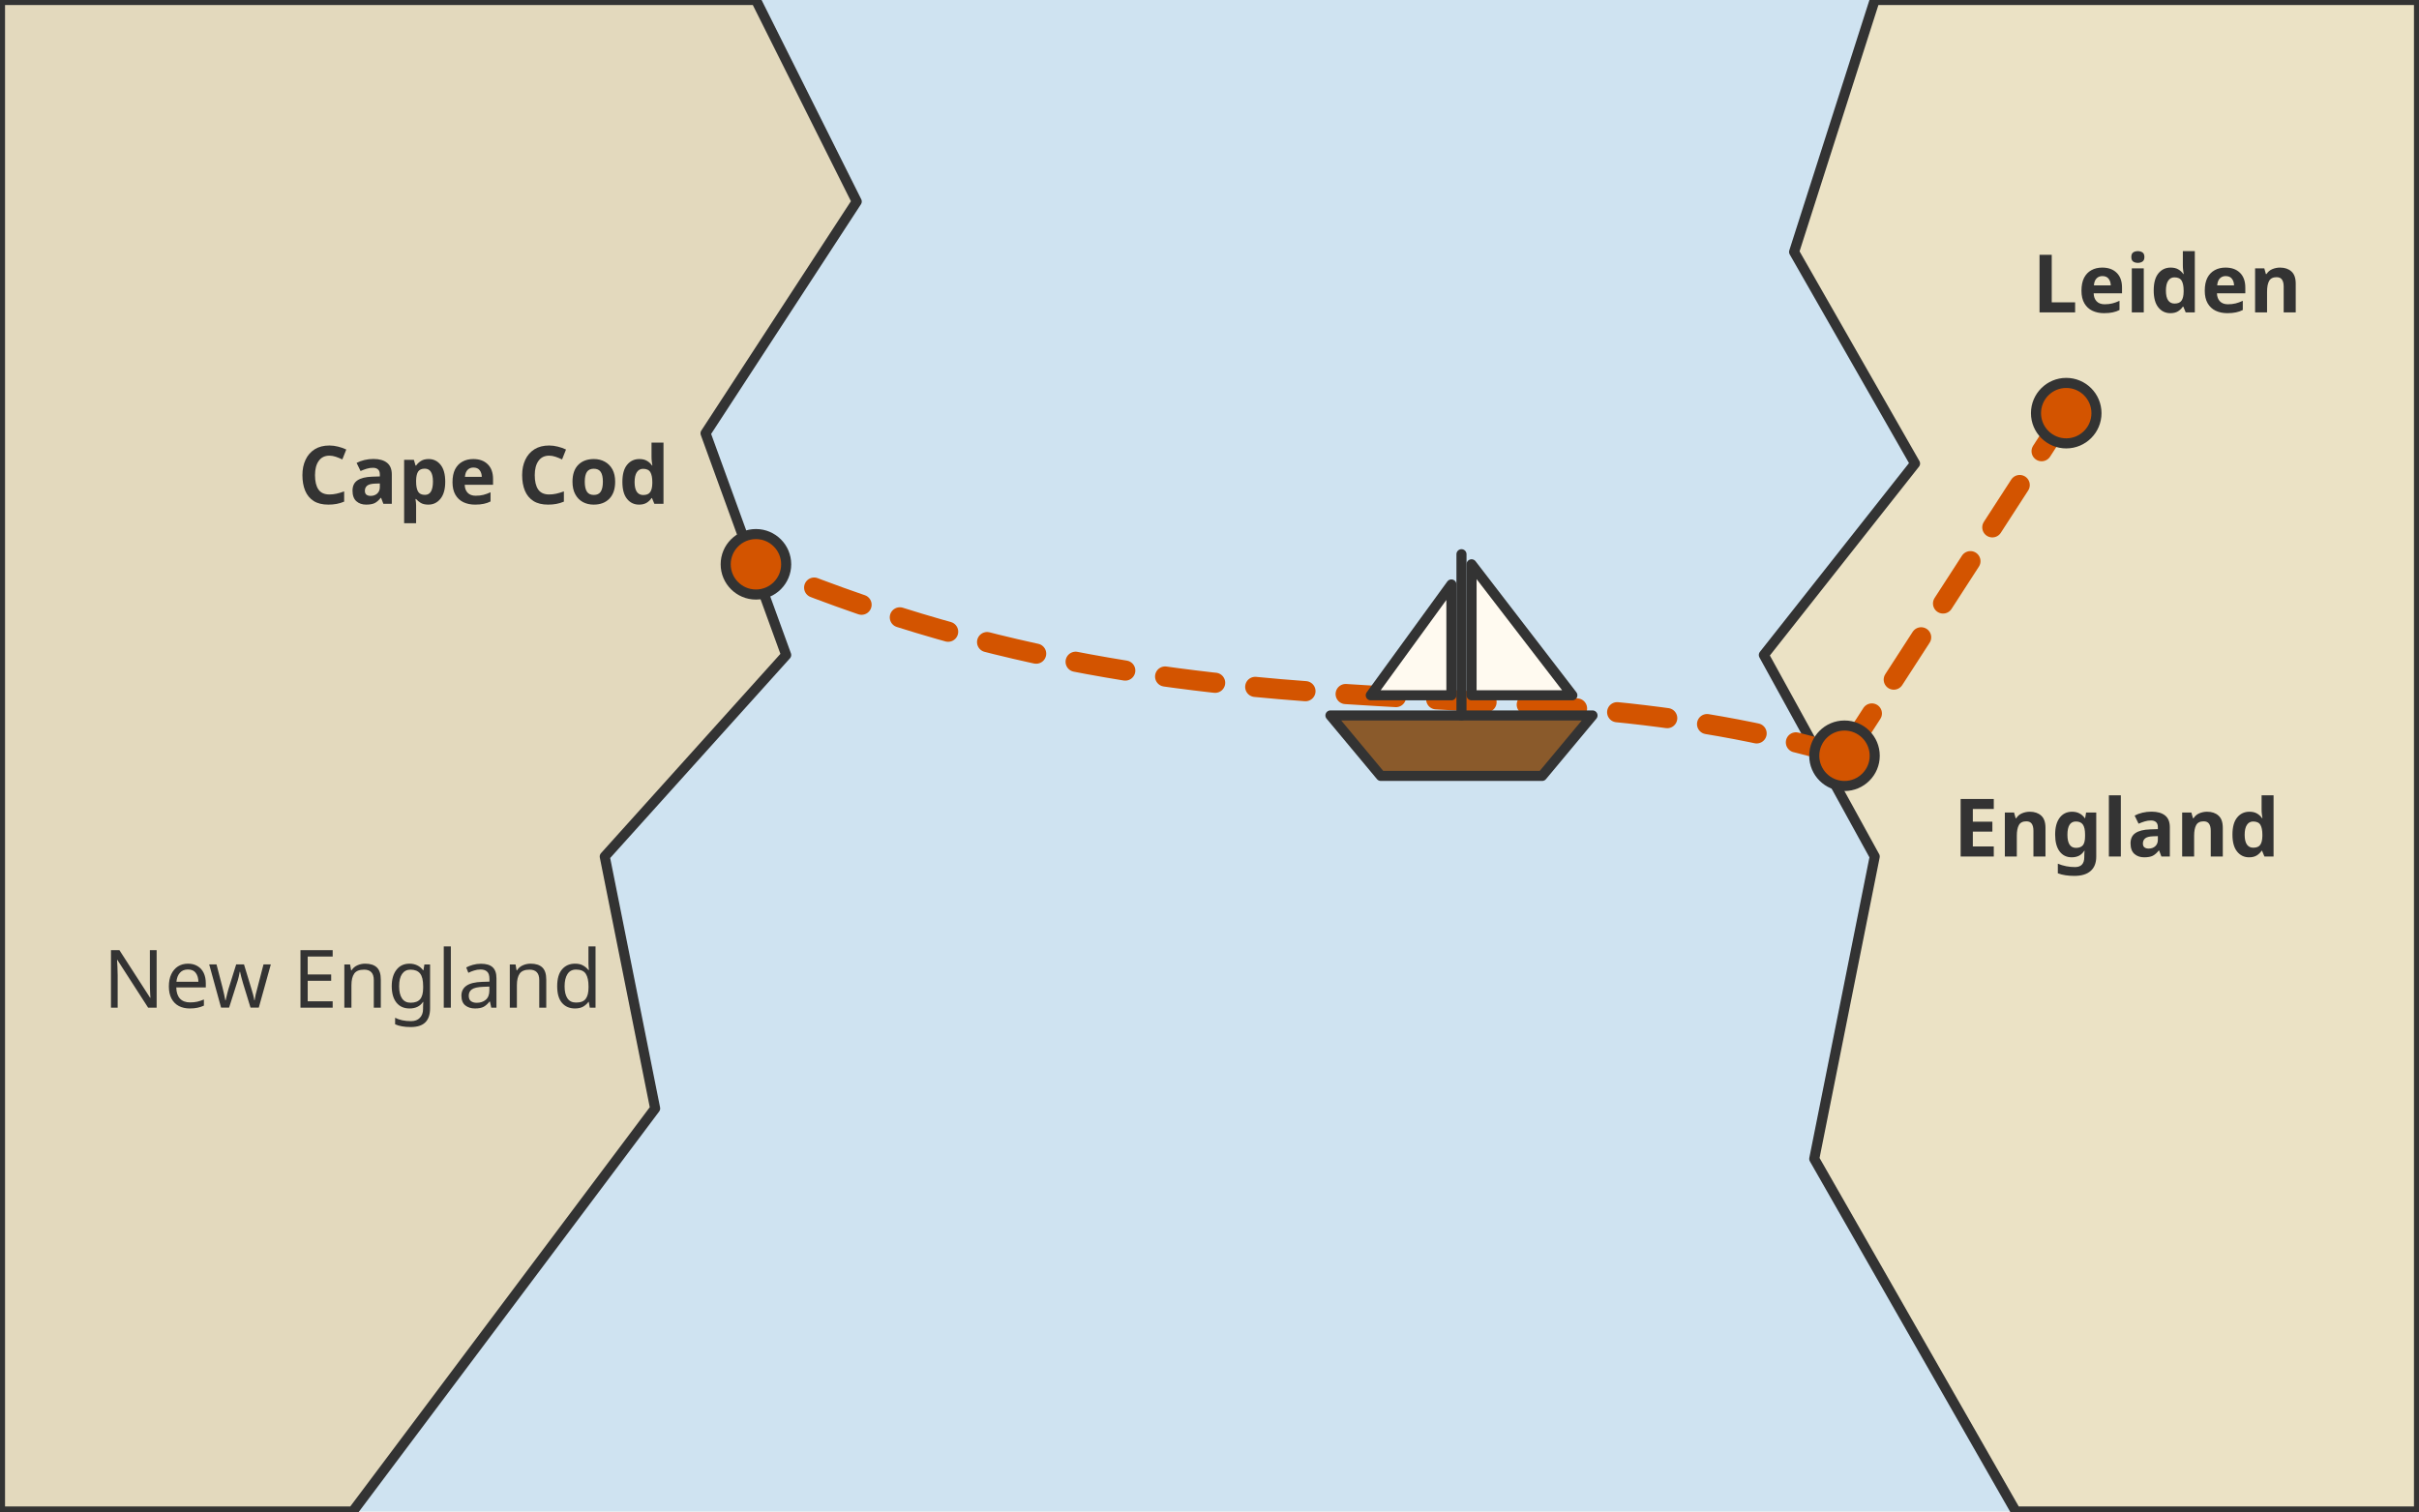
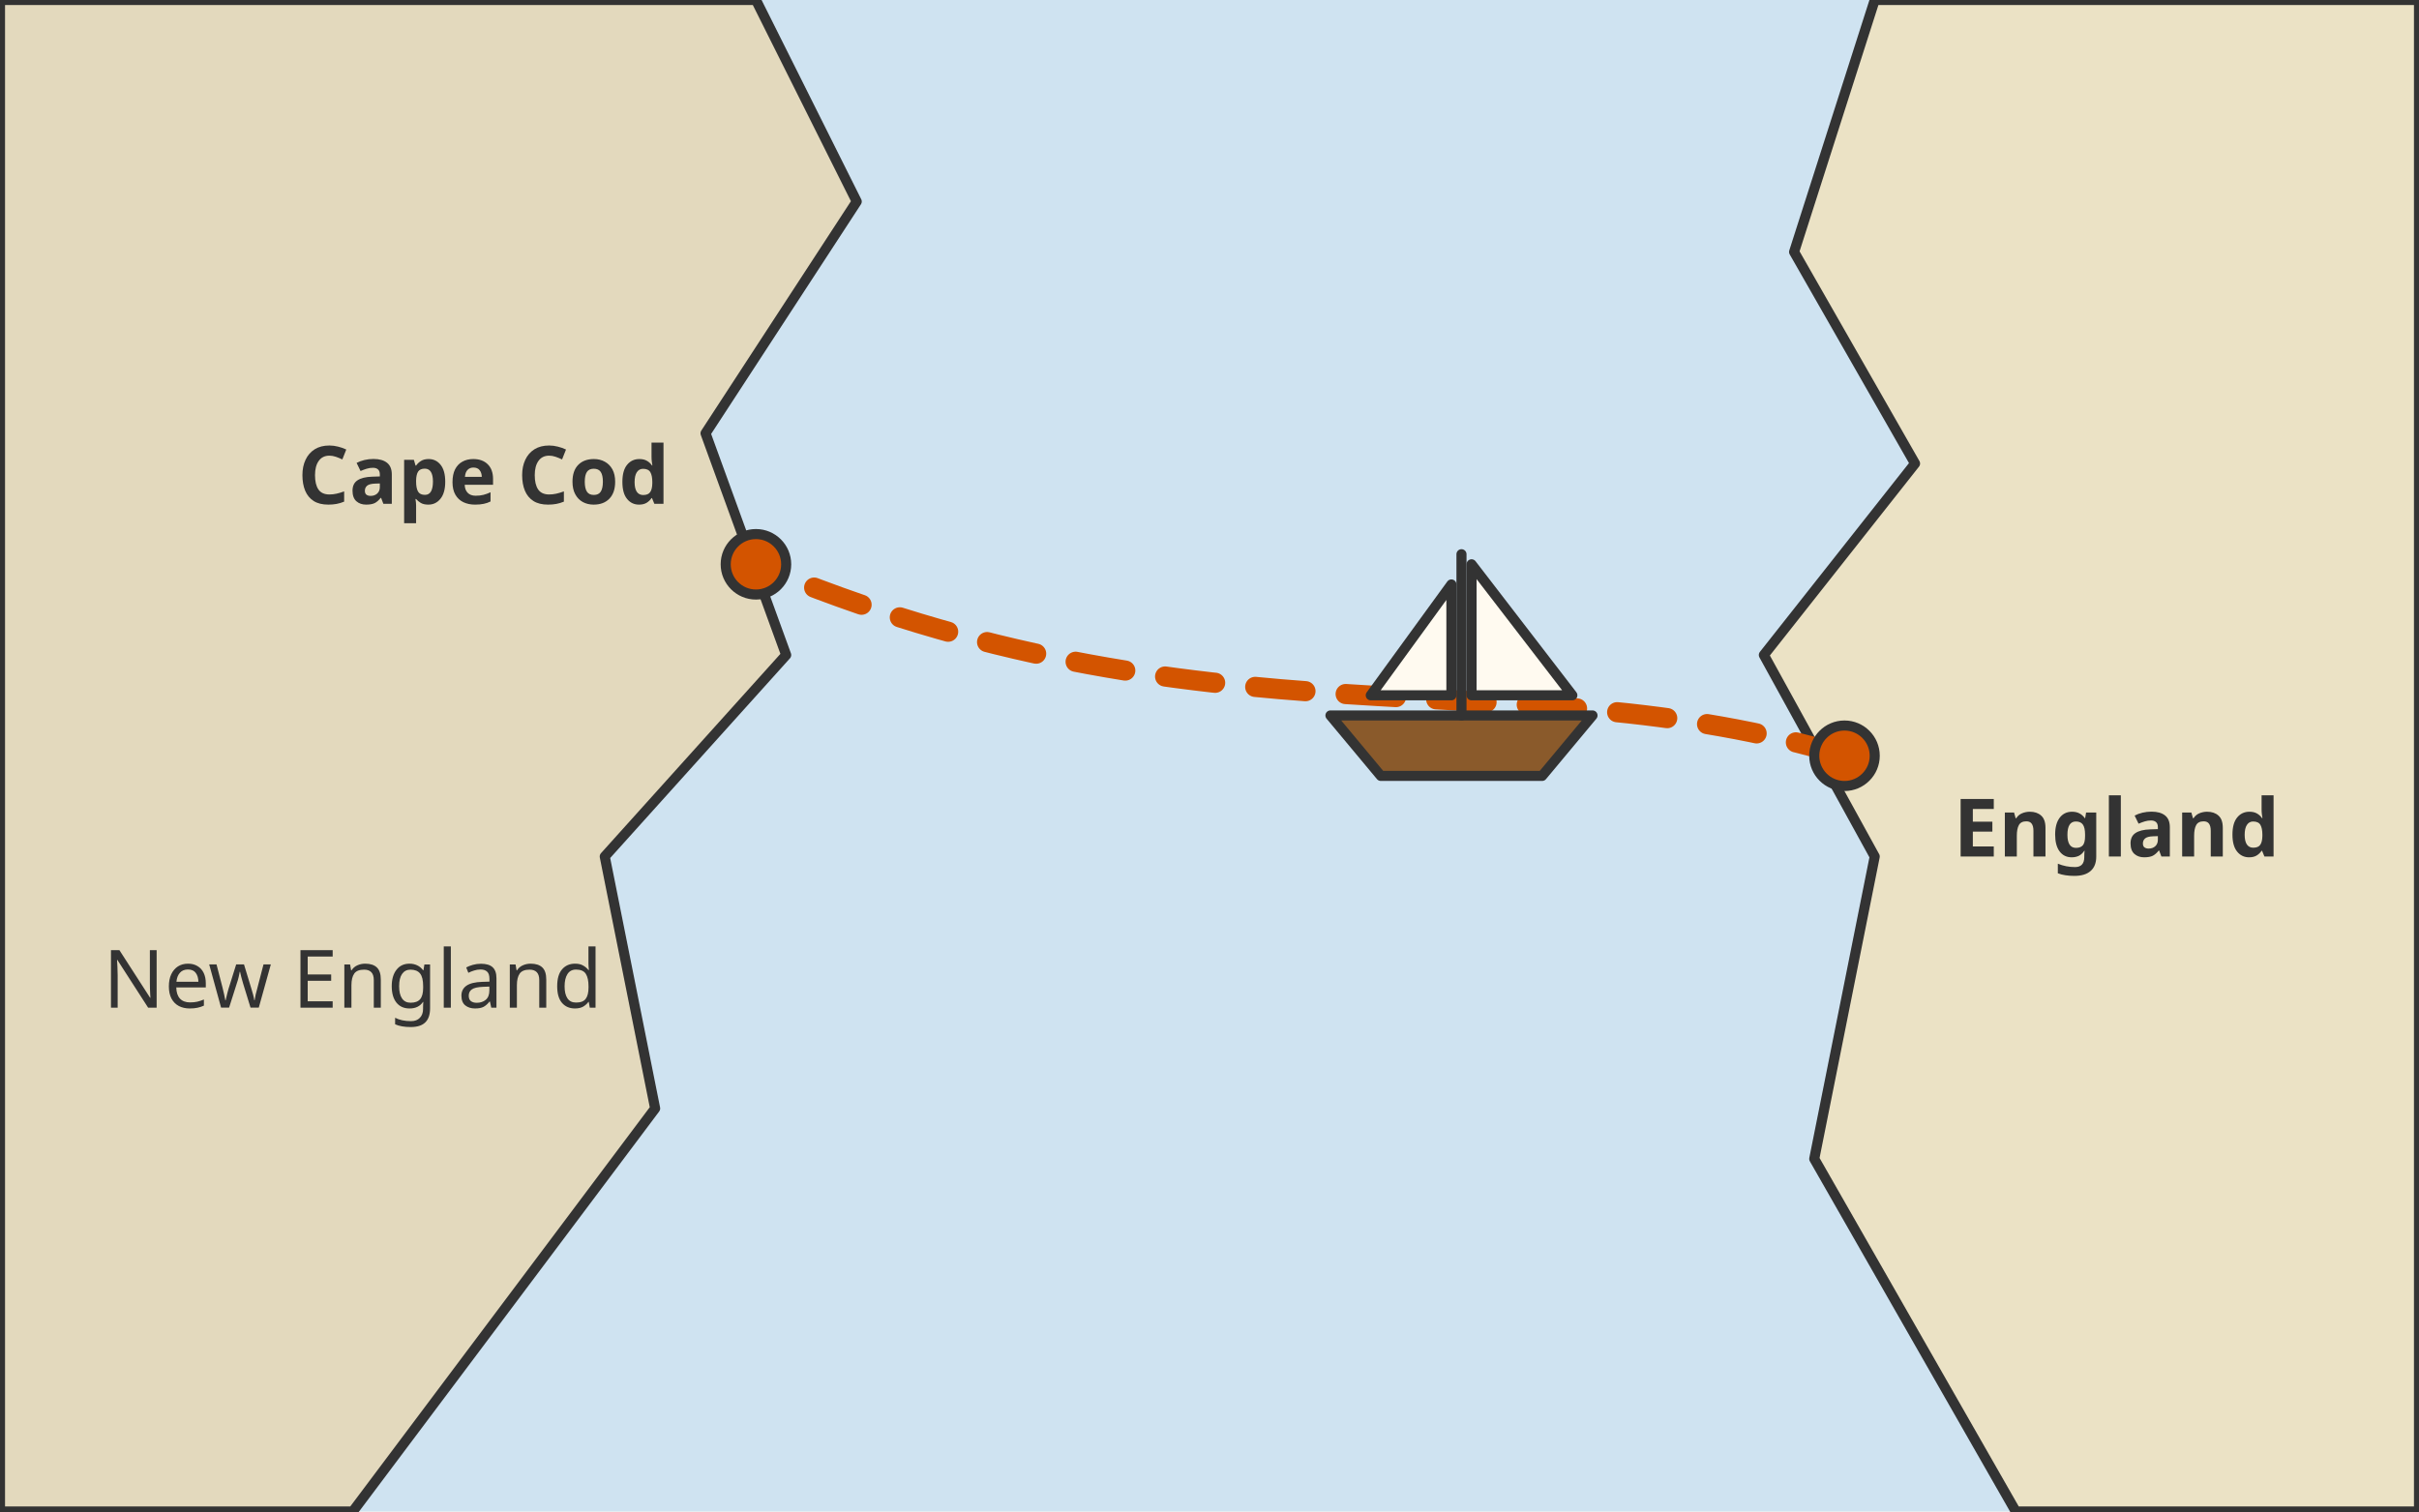
<svg xmlns="http://www.w3.org/2000/svg" viewBox="0 0 480 300" role="img">
  <rect width="480" height="300" fill="#f4efe2" />
  <rect x="0" y="0" width="480" height="300" fill="#cfe3f1" />
  <polygon points="0,0 150,0 170,40 140,86 156,130 120,170 130,220 70,300 0,300" fill="#e3d9bd" stroke="#333" stroke-width="2" stroke-linejoin="round" />
  <polygon points="480,0 372,0 356,50 380,92 350,130 372,170 360,230 400,300 480,300" fill="#ebe2c5" stroke="#333" stroke-width="2" stroke-linejoin="round" />
  <path d="M366,150 C300,130 240,150 150,112" fill="none" stroke="#d35400" stroke-width="4" stroke-linecap="round" stroke-linejoin="round" stroke-dasharray="10 8" />
  <polygon points="264.0,142.0 316.0,142.0 306.0,154 274.0,154" fill="#8a5a2b" stroke="#333" stroke-width="2" stroke-linejoin="round" />
  <line x1="290" y1="142.0" x2="290" y2="110.0" stroke="#333" stroke-width="2" stroke-linecap="round" />
  <polygon points="292.0,112.0 292.0,138.0 312.0,138.0" fill="#fffaf0" stroke="#333" stroke-width="2" stroke-linejoin="round" />
  <polygon points="288.0,116.0 288.0,138.0 272.0,138.0" fill="#fffaf0" stroke="#333" stroke-width="2" stroke-linejoin="round" />
  <text x="420" y="170" text-anchor="middle" font-family="sans-serif" font-size="16" font-weight="bold" fill="#333">England</text>
-   <line x1="366" y1="150" x2="410" y2="82" stroke="#d35400" stroke-width="4" stroke-linecap="round" stroke-dasharray="10 8" />
-   <circle cx="410" cy="82" r="6" fill="#d35400" stroke="#333" stroke-width="2" />
-   <text x="430" y="62" text-anchor="middle" font-family="sans-serif" font-size="16" font-weight="bold" fill="#333">Leiden</text>
  <circle cx="366" cy="150" r="6" fill="#d35400" stroke="#333" stroke-width="2" />
  <circle cx="150" cy="112" r="6" fill="#d35400" stroke="#333" stroke-width="2" />
  <text x="96" y="100" text-anchor="middle" font-family="sans-serif" font-size="16" font-weight="bold" fill="#333">Cape Cod</text>
  <text x="70" y="200" text-anchor="middle" font-family="sans-serif" font-size="16" font-weight="normal" fill="#333">New England</text>
</svg>
